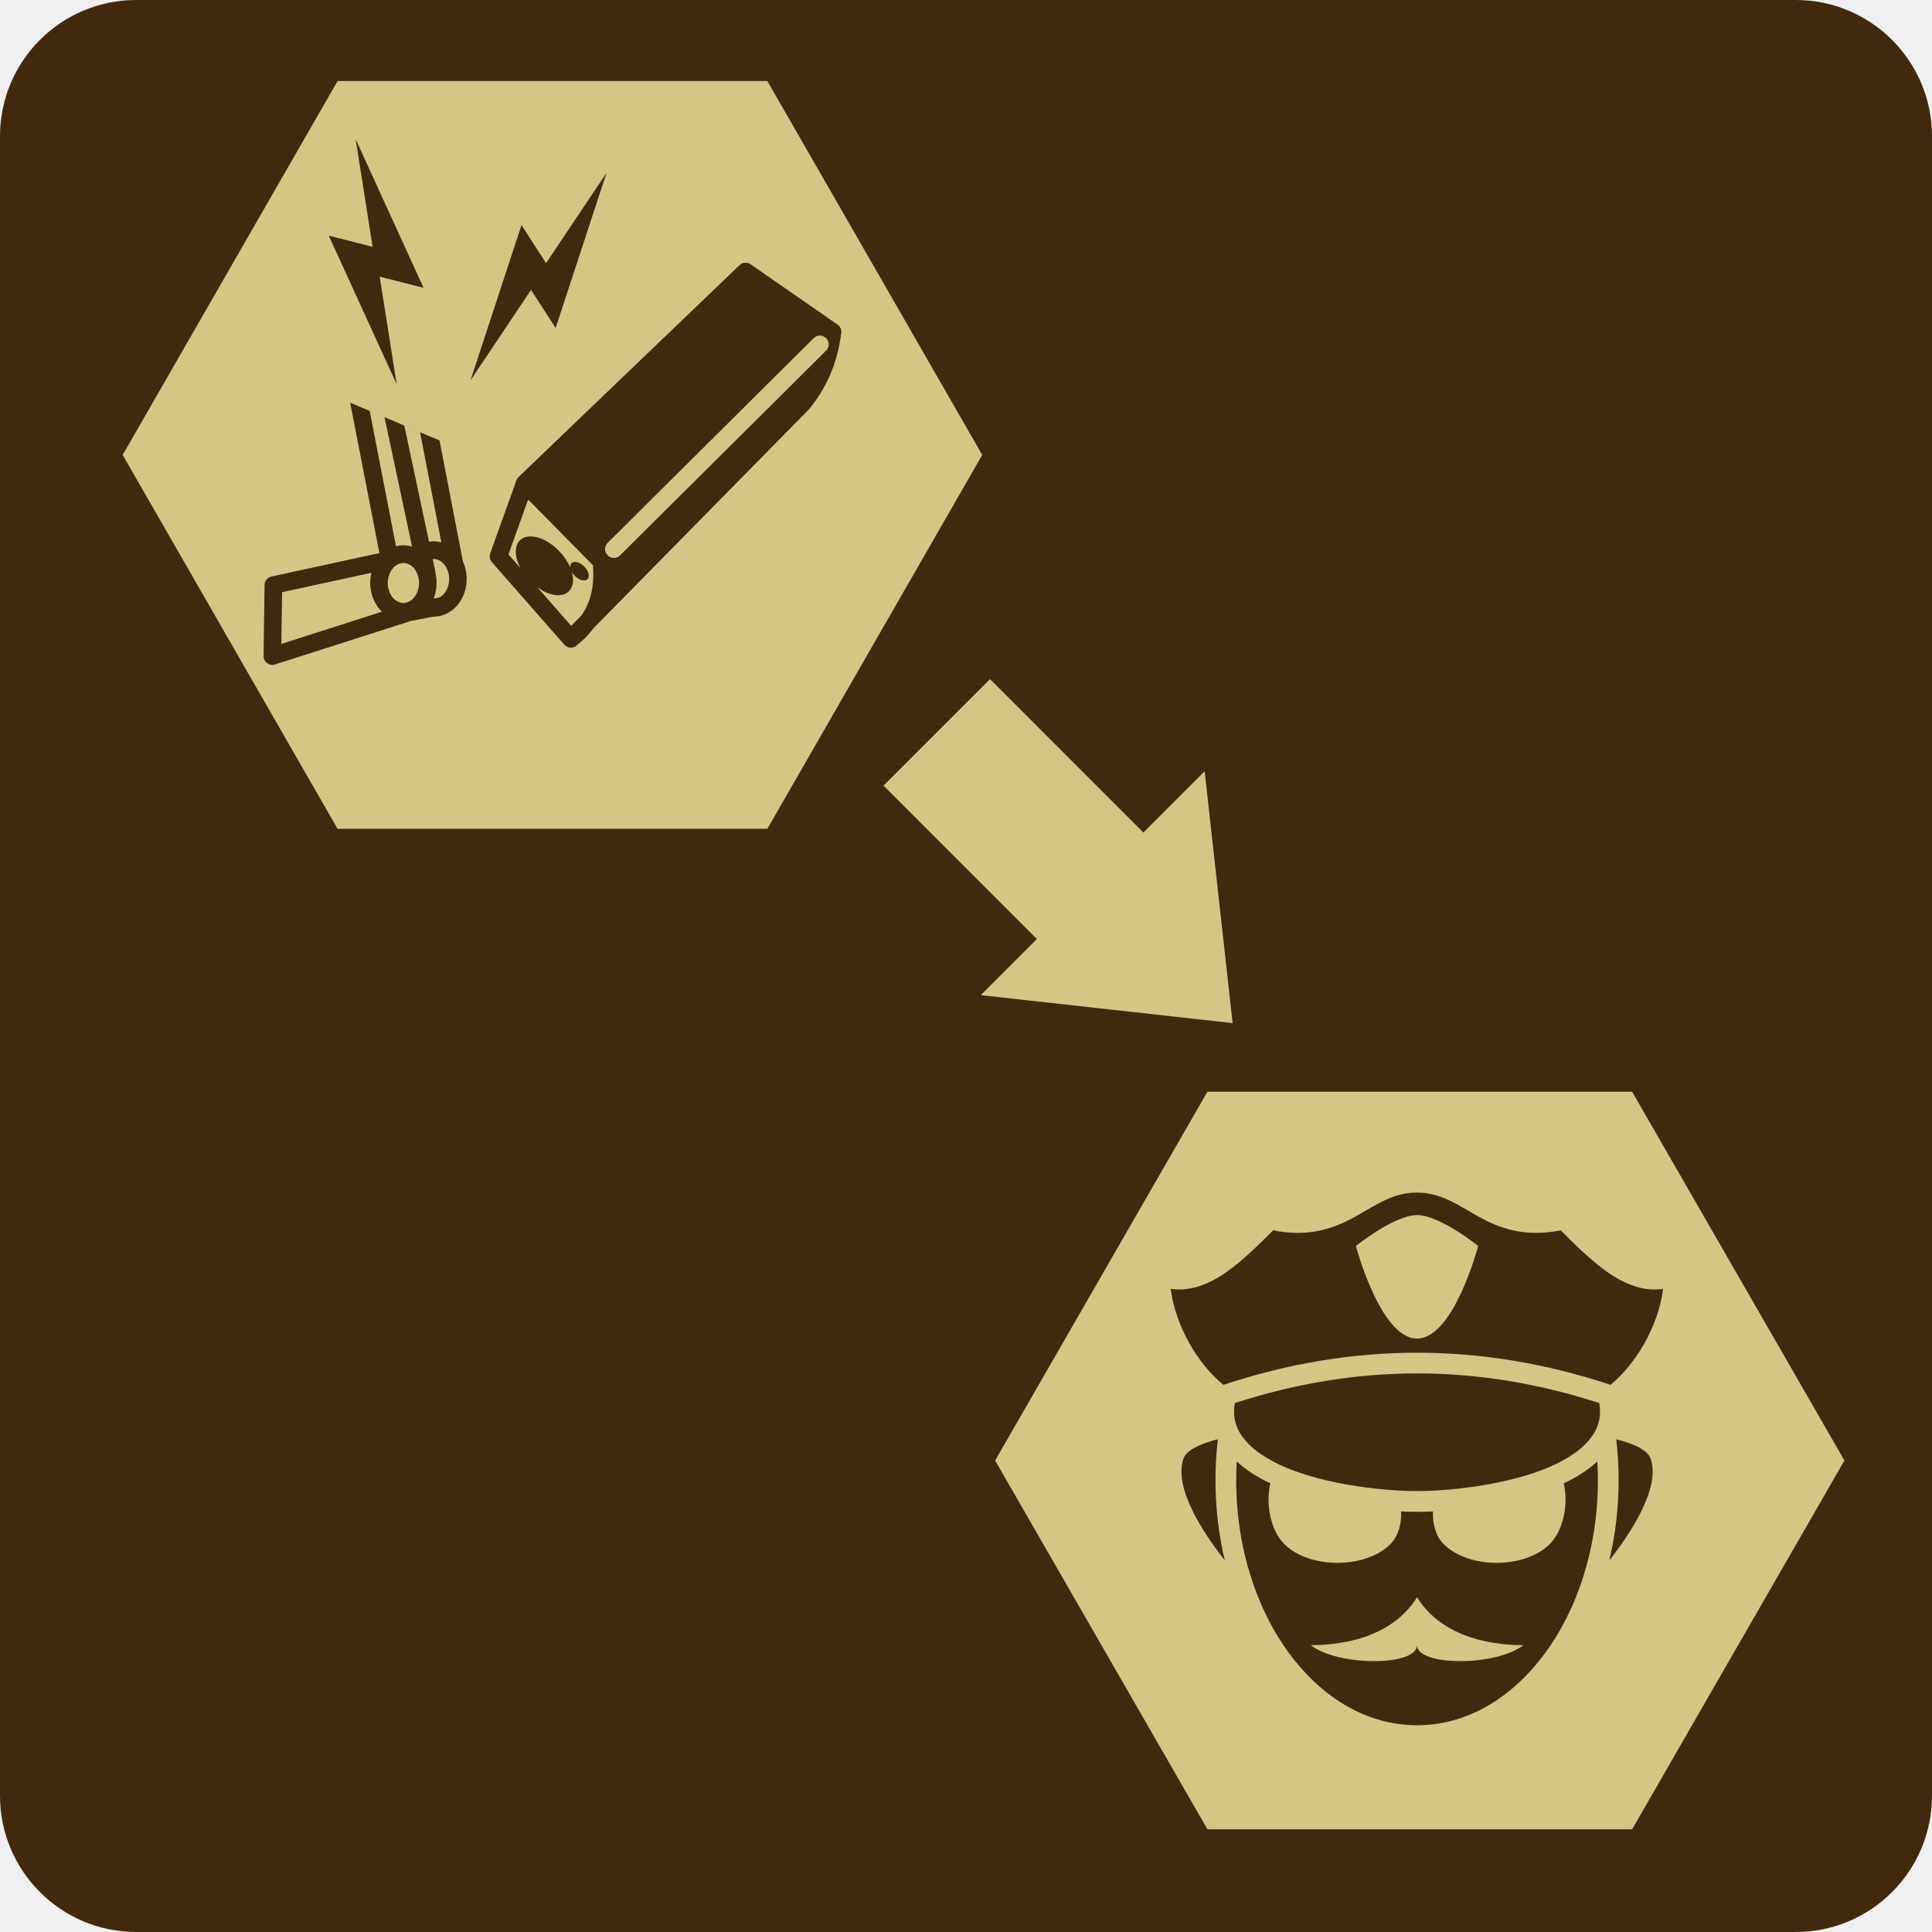
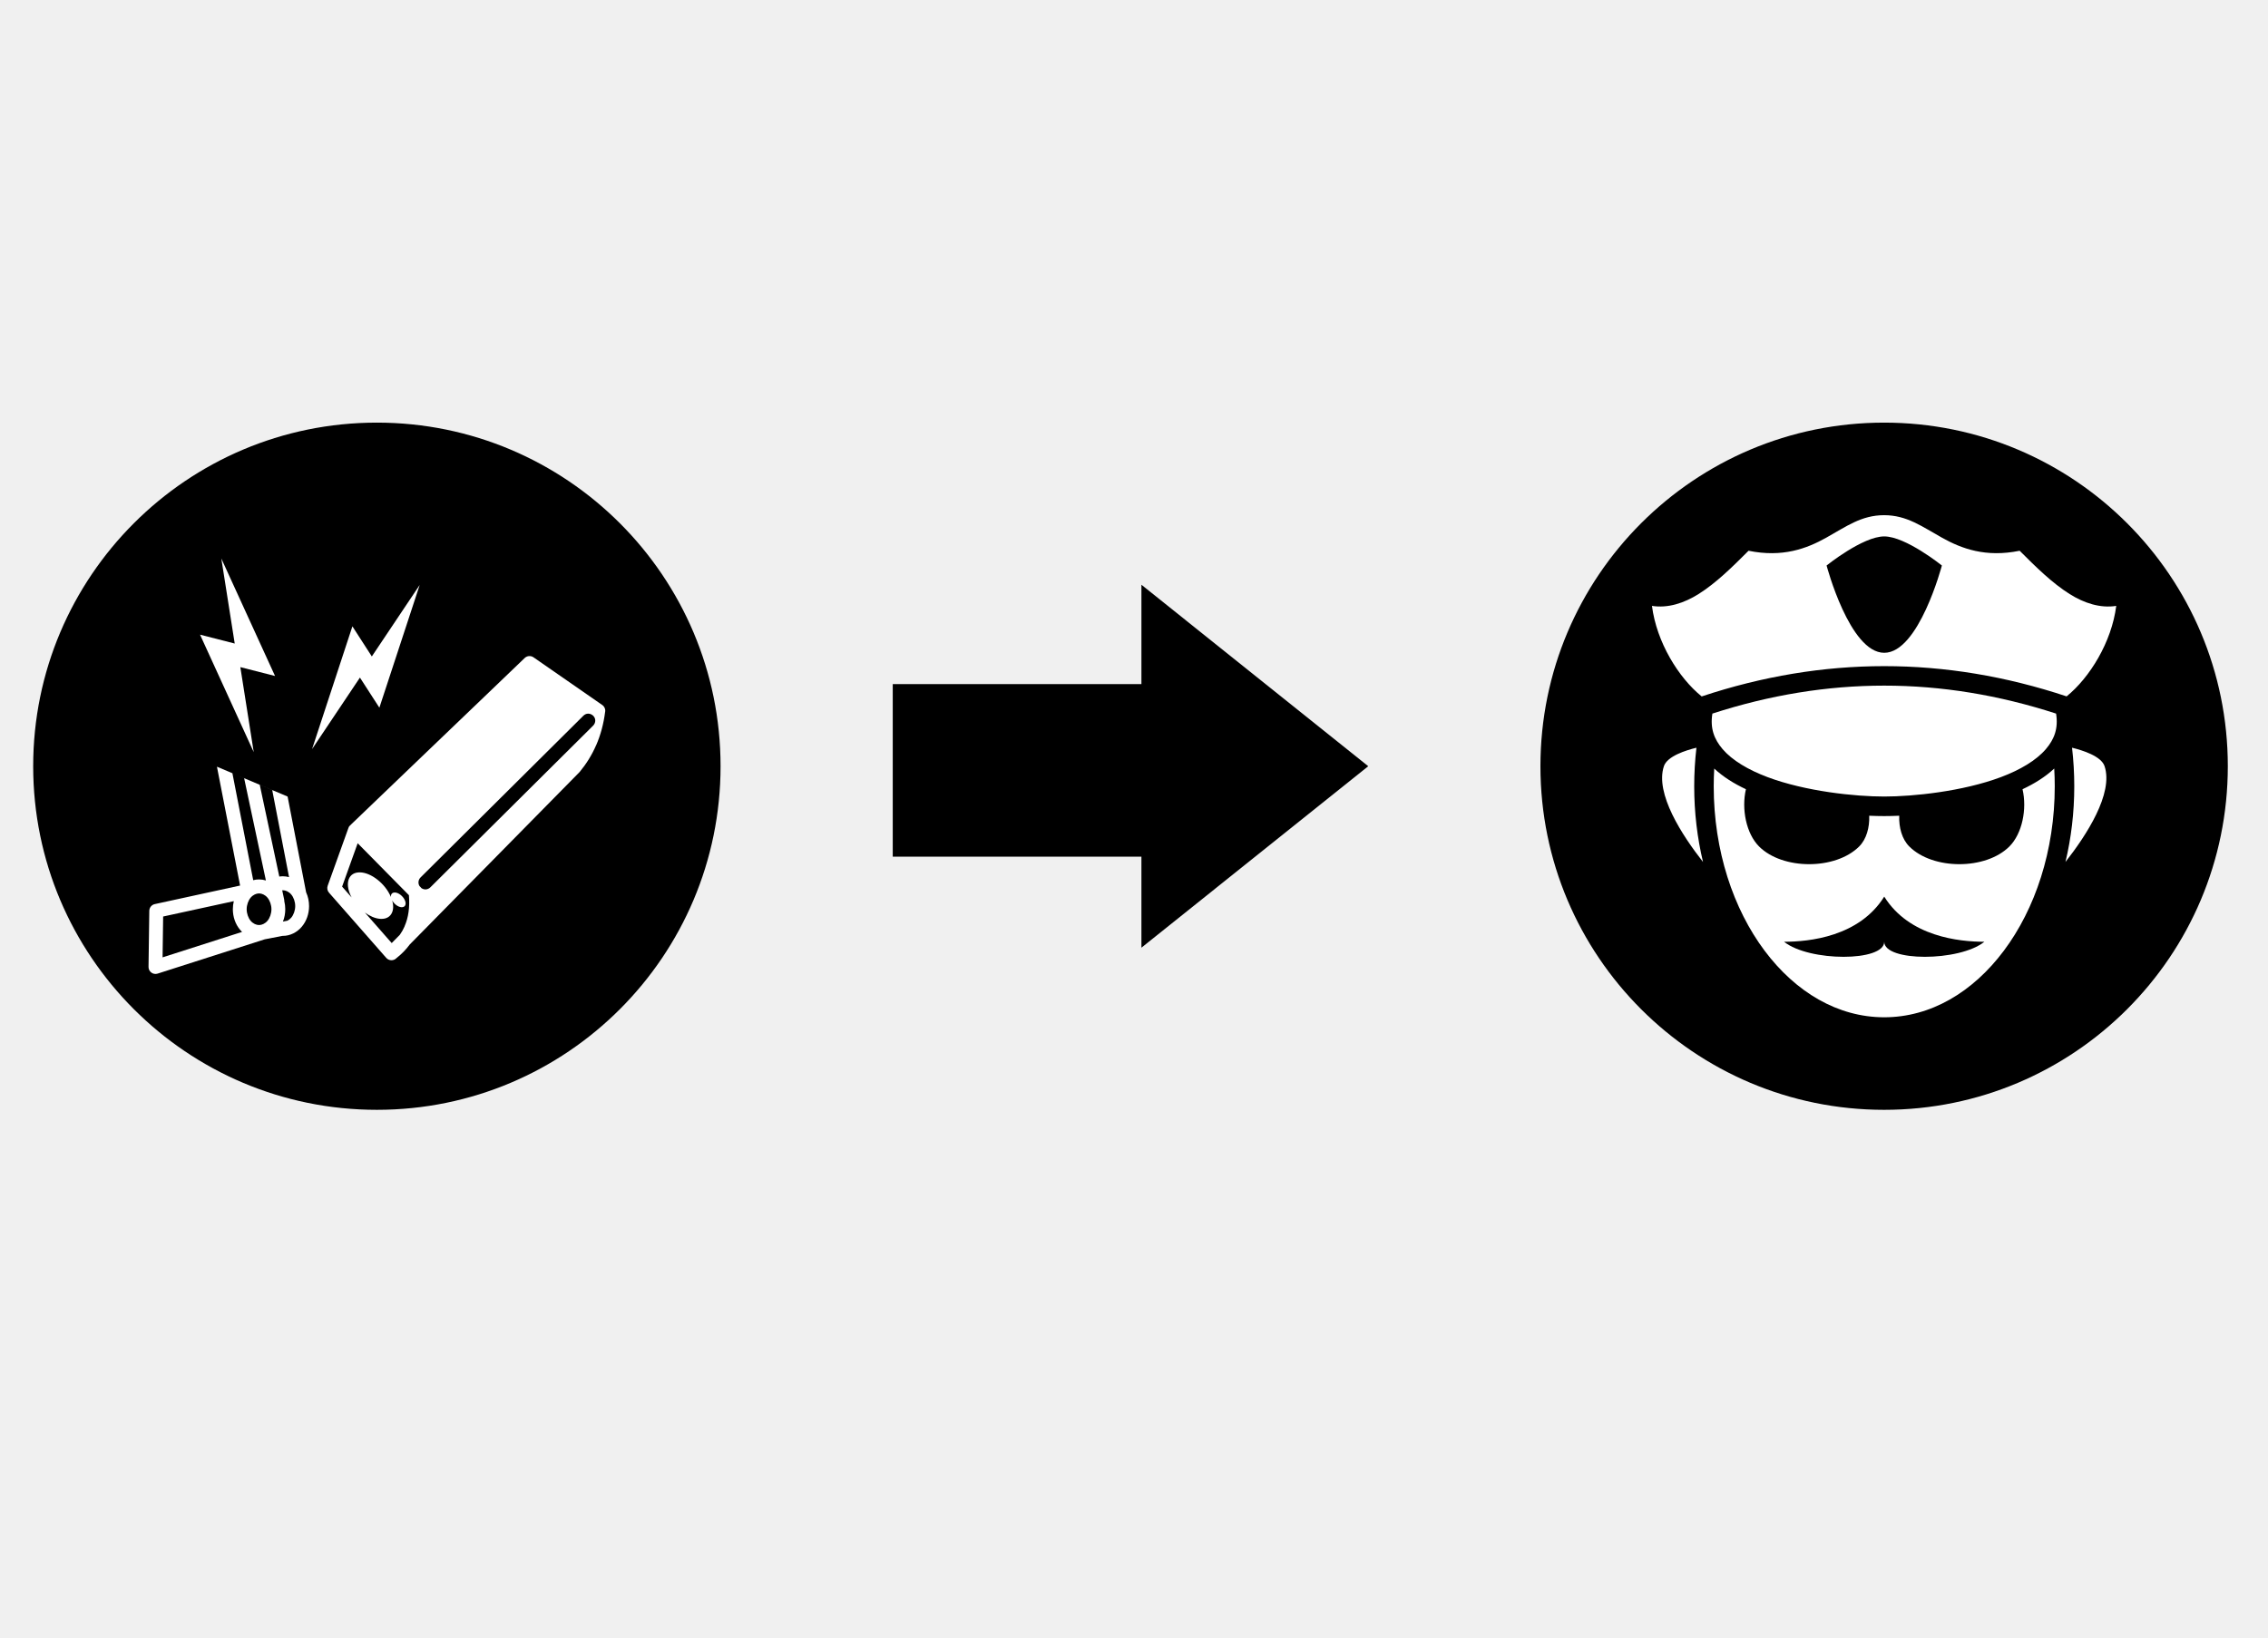
- <svg xmlns="http://www.w3.org/2000/svg" width="75" height="75" viewBox="0 0 75 75" id="svg5199" version="1.1">
+ <svg xmlns="http://www.w3.org/2000/svg" width="450" height="325" viewBox="0 0 450 325" id="svg5199" version="1.1">
  <defs id="defs5201" />
-   <g id="layer1" transform="translate(0,-977.3622)">
-     <rect ry="5.291" y="977.362" x="6.3343717e-009" height="75" width="75" id="rect5149" style="fill:#42290d;fill-opacity:1;stroke:none;stroke-width:1.742;stroke-miterlimit:4;stroke-dasharray:none;stroke-opacity:1" />
-     <g id="g5246" transform="matrix(0.2520538,0,0,0.2520538,141.567,810.2633)" style="fill:#42290d;fill-opacity:1">
-       <path id="path5238" d="m -361.344,894.604 c -1.587,0 -2.729,0.839 -3.389,1.893 -0.59,0.942 -0.835,2.035 -0.883,2.992 -1.8,0.889 -3.793,1.785 -5.398,2.701 -0.842,0.481 -1.576,0.964 -2.129,1.483 -0.553,0.519 -0.96,1.104 -0.96,1.794 0,0.294 0.144,0.533 0.305,0.708 0.162,0.176 0.356,0.312 0.577,0.439 0.442,0.255 0.999,0.467 1.612,0.65 0.91,0.273 1.93,0.476 2.816,0.562 -0.882,1.517 -2.055,2.911 -3.084,4.246 -1.189,1.543 -2.226,3.023 -2.226,4.668 0,0.235 -0.003,0.418 0.018,0.602 0.021,0.184 0.074,0.414 0.259,0.596 0.185,0.182 0.413,0.231 0.598,0.251 0.185,0.021 0.371,0.021 0.61,0.021 l 6.558,0 c 0.476,0 0.825,0.029 1.183,-0.201 0.359,-0.23 0.489,-0.545 0.745,-1.014 l 0.003,0 0.003,-0.021 c 0,0 0.572,-1.161 1.254,-2.313 0.341,-0.576 0.711,-1.149 1.033,-1.556 0.161,-0.203 0.312,-0.364 0.42,-0.455 0.032,-0.029 0.048,-0.032 0.07,-0.046 0.021,0.021 0.036,0.021 0.07,0.046 0.108,0.091 0.259,0.252 0.42,0.455 0.322,0.406 0.692,0.98 1.033,1.556 0.682,1.152 1.254,2.313 1.254,2.313 l 0.003,0.021 0.003,0 c 0.256,0.47 0.385,0.782 0.741,1.013 0.356,0.231 0.704,0.203 1.173,0.203 l 6.587,0 c 0.235,0 0.419,0 0.602,-0.021 0.184,-0.021 0.412,-0.07 0.595,-0.255 0.183,-0.184 0.234,-0.411 0.255,-0.594 0.021,-0.182 0.018,-0.367 0.018,-0.602 0,-1.644 -1.038,-3.124 -2.226,-4.667 -1.029,-1.335 -2.202,-2.729 -3.084,-4.246 0.886,-0.087 1.906,-0.29 2.816,-0.562 0.613,-0.184 1.17,-0.396 1.612,-0.65 0.221,-0.126 0.415,-0.264 0.577,-0.439 0.162,-0.176 0.305,-0.415 0.305,-0.709 0,-0.69 -0.408,-1.275 -0.96,-1.794 -0.553,-0.519 -1.287,-1.003 -2.129,-1.483 -1.605,-0.916 -3.599,-1.812 -5.398,-2.701 -0.048,-0.957 -0.293,-2.05 -0.883,-2.992 -0.659,-1.054 -1.801,-1.893 -3.389,-1.893 z" style="fill:#42290d;fill-opacity:1;stroke:none;stroke-opacity:1" />
-       <path style="fill:#42290d;fill-opacity:1;stroke:none;stroke-opacity:1" d="m -333.116,894.604 c -1.587,0 -2.729,0.839 -3.389,1.893 -0.59,0.942 -0.835,2.035 -0.883,2.992 -1.8,0.889 -3.793,1.785 -5.398,2.701 -0.842,0.481 -1.576,0.964 -2.129,1.483 -0.553,0.519 -0.96,1.104 -0.96,1.794 0,0.294 0.144,0.533 0.305,0.708 0.162,0.176 0.356,0.312 0.577,0.439 0.442,0.255 0.999,0.467 1.612,0.65 0.91,0.273 1.93,0.476 2.816,0.562 -0.882,1.517 -2.055,2.911 -3.084,4.246 -1.189,1.543 -2.226,3.023 -2.226,4.667 0,0.235 -0.003,0.418 0.018,0.603 0.021,0.184 0.074,0.414 0.259,0.596 0.185,0.182 0.413,0.231 0.598,0.251 0.185,0.021 0.371,0.021 0.61,0.021 l 6.558,0 c 0.476,0 0.825,0.029 1.183,-0.201 0.359,-0.23 0.489,-0.545 0.745,-1.014 l 0.003,0 0.003,-0.022 c 0,0 0.572,-1.161 1.254,-2.313 0.341,-0.576 0.711,-1.149 1.033,-1.556 0.161,-0.203 0.312,-0.364 0.42,-0.455 0.032,-0.029 0.048,-0.032 0.07,-0.045 0.021,0.021 0.037,0.021 0.07,0.045 0.108,0.091 0.259,0.252 0.42,0.455 0.322,0.406 0.692,0.98 1.033,1.556 0.682,1.152 1.254,2.313 1.254,2.313 l 0.003,0.022 0.003,0 c 0.256,0.47 0.385,0.782 0.741,1.013 0.356,0.231 0.704,0.203 1.173,0.203 l 6.587,0 c 0.235,0 0.419,0 0.602,-0.021 0.184,-0.021 0.411,-0.07 0.595,-0.255 0.183,-0.184 0.234,-0.411 0.255,-0.594 0.021,-0.182 0.018,-0.367 0.018,-0.602 0,-1.644 -1.038,-3.124 -2.226,-4.667 -1.029,-1.335 -2.202,-2.729 -3.084,-4.246 0.886,-0.087 1.906,-0.29 2.816,-0.562 0.613,-0.184 1.17,-0.396 1.612,-0.65 0.221,-0.126 0.415,-0.264 0.577,-0.439 0.162,-0.176 0.305,-0.415 0.305,-0.709 0,-0.69 -0.408,-1.275 -0.96,-1.794 -0.553,-0.519 -1.287,-1.003 -2.129,-1.483 -1.605,-0.916 -3.599,-1.812 -5.398,-2.701 -0.048,-0.957 -0.293,-2.05 -0.883,-2.992 -0.659,-1.054 -1.801,-1.893 -3.389,-1.893 z" id="path5240" />
-       <text transform="scale(1.000066,0.9999345)" id="text5242" y="915.446" x="-319.878" style="font-style:normal;font-weight:normal;font-size:31.579px;line-height:125%;font-family:sans-serif;letter-spacing:0px;word-spacing:0px;fill:#42290d;fill-opacity:1;stroke:none;stroke-width:1px;stroke-linecap:butt;stroke-linejoin:miter;stroke-opacity:1" xml:space="preserve">
-         <tspan style="font-style:normal;font-variant:normal;font-weight:normal;font-stretch:normal;font-family:'Archivo Black';-inkscape-font-specification:'Archivo Black, ';fill:#42290d;fill-opacity:1" y="915.446" x="-319.878" id="tspan5244">+</tspan>
-       </text>
-     </g>
-     <path style="fill:#d8c586;fill-opacity:1;stroke:none;stroke-width:1.101;stroke-linecap:round;stroke-linejoin:round;stroke-miterlimit:4;stroke-dasharray:none;stroke-dashoffset:0;stroke-opacity:1" d="m 47.85,1017.079 -1.085,-9.777 -2.379,2.379 -5.954,-5.955 -4.134,4.134 5.954,5.955 -2.179,2.179 z" id="path5066" />
-     <g id="g15585" transform="matrix(0.3321254,0,0,0.3321254,-647.6337,660.7438)">
-       <path transform="matrix(4.446519,0,0,4.459028,382.2157,-3793.357)" d="m 395.482,1093.124 5.581,9.667 -5.581,9.667 -11.163,0 -5.581,-9.667 5.581,-9.667 z" id="path5070" style="font-style:normal;font-weight:normal;font-size:medium;line-height:125%;font-family:sans-serif;letter-spacing:0px;word-spacing:0px;fill:#d8c586;fill-opacity:1;stroke:none;stroke-width:0.117;stroke-linecap:butt;stroke-linejoin:round;stroke-miterlimit:4;stroke-dasharray:none;stroke-dashoffset:0;stroke-opacity:1" />
-       <g id="g5072" transform="matrix(1.32835,0,0,1.331644,2072.304,-232.4621)" style="fill:#42290d;fill-opacity:1">
-         <path style="fill:#42290d;fill-opacity:1" d="m 32.58,995.134 c 2.125,0 3.535,1.061 5.426,2.111 1.793,0.996 4.046,1.85 7.224,1.201 1.508,1.508 3.041,3.016 4.675,4.037 1.337,0.836 2.84,1.334 4.339,1.098 -0.43,3.384 -2.485,6.693 -4.633,8.426 -5.664,-1.877 -11.343,-2.816 -17.021,-2.816 -5.684,0 -11.367,0.941 -17.037,2.821 -2.15,-1.731 -4.208,-5.044 -4.639,-8.431 1.499,0.235 3.001,-0.263 4.339,-1.098 1.634,-1.021 3.166,-2.529 4.675,-4.037 3.178,0.649 5.432,-0.205 7.224,-1.201 1.892,-1.051 3.302,-2.111 5.427,-2.111 z m 0.011,1.977 c -2.005,0 -5.38,2.709 -5.38,2.709 0,0 2.147,8.129 5.38,8.129 3.233,0 5.38,-8.129 5.38,-8.129 0,0 -3.375,-2.709 -5.38,-2.709 z m 0,13.895 c 5.341,0 10.683,0.873 16.038,2.604 0.221,1.363 -0.153,2.376 -0.956,3.312 -0.896,1.045 -2.401,1.933 -4.185,2.601 -3.568,1.337 -8.194,1.811 -10.897,1.811 -2.703,0 -7.329,-0.473 -10.897,-1.811 -1.784,-0.668 -3.288,-1.556 -4.185,-2.601 -0.803,-0.937 -1.177,-1.949 -0.956,-3.312 5.355,-1.731 10.696,-2.604 16.038,-2.604 z m 17.528,5.782 c 0.994,0.241 2.725,0.787 3.036,1.72 0.85,2.55 -1.712,6.455 -3.65,8.919 0.534,-2.227 0.822,-4.595 0.822,-7.051 0,-1.22 -0.071,-2.418 -0.208,-3.588 z m -35.055,0 a 30.95,30.95 0 0 0 -0.208,3.588 c 0,2.456 0.288,4.824 0.822,7.051 -1.938,-2.464 -4.5,-6.37 -3.65,-8.919 0.311,-0.933 2.042,-1.478 3.036,-1.72 z m 33.393,1.94 c 0.031,0.544 0.048,1.093 0.048,1.648 0,6.008 -1.834,11.429 -4.746,15.31 -2.911,3.88 -6.85,6.204 -11.169,6.204 -4.318,0 -8.257,-2.324 -11.168,-6.204 -2.911,-3.88 -4.745,-9.302 -4.745,-15.309 0,-0.555 0.017,-1.104 0.048,-1.649 0.83,0.775 1.843,1.403 2.958,1.925 -0.432,1.842 0.027,4.132 1.224,5.329 2.203,2.202 7.144,2.202 9.347,0 0.682,-0.682 0.975,-1.769 0.936,-2.86 0.499,0.022 0.971,0.033 1.4,0.033 0.429,0 0.901,-0.012 1.4,-0.033 -0.039,1.091 0.254,2.178 0.937,2.86 2.203,2.202 7.144,2.202 9.347,0 1.197,-1.197 1.656,-3.487 1.224,-5.329 1.115,-0.522 2.129,-1.151 2.958,-1.926 z m -15.866,11.926 c -2.337,3.737 -7.01,4.204 -9.347,4.204 2.337,1.869 9.347,1.869 9.347,0 0,1.869 7.01,1.869 9.347,0 -2.337,0 -7.01,-0.467 -9.347,-4.204 z" id="path5074" />
+   <g id="layer1" transform="translate(0,-727.3622)">
+     <path style="fill:#000000;fill-opacity:1;stroke:none;stroke-width:1.101;stroke-linecap:round;stroke-linejoin:round;stroke-miterlimit:4;stroke-dasharray:none;stroke-dashoffset:0;stroke-opacity:1" d="m 271.477,879.428 -45.004,-36.013 1.1e-4,19.714 -49.34,-3.5e-4 -2.5e-4,34.253 49.34,1.7e-4 -1.7e-4,18.057 z" id="path5066" />
+     <g id="g3373" transform="matrix(2.872574,0,0,2.872574,-150.8328,-1735.867)">
+       <circle r="23.739" cy="910.436" cx="78.539" id="path3364" style="fill:#000000" />
+       <g style="fill:#ffffff" transform="matrix(1.406487,0,0,1.406487,3.621163,-405.1797)" id="g3358">
+         <path style="fill:#ffffff;fill-opacity:1;stroke-linecap:round;stroke-linejoin:round" id="path5114" d="m 45.412,935.415 1.137,5.838 -4.189,0.911 c -0.156,0.034 -0.267,0.17 -0.27,0.33 l -0.038,2.754 c -0.004,0.233 0.223,0.401 0.445,0.331 l 5.265,-1.686 0.867,-0.168 c 0.006,1.3e-4 0.013,0 0.019,0 0.358,0 0.695,-0.171 0.93,-0.449 0.235,-0.278 0.358,-0.641 0.358,-1.014 l 0,0 c 1.99e-4,-0.237 -0.049,-0.469 -0.145,-0.679 l -0.909,-4.702 z m 0.759,0.32 0.576,0.243 1.069,5.025 c -0.108,-0.033 -0.221,-0.051 -0.336,-0.051 -0.098,0 -0.194,0.013 -0.287,0.037 l -1.022,-5.255 z m 1.343,0.567 0.612,0.258 0.827,4.279 c -0.098,-0.027 -0.2,-0.042 -0.304,-0.042 -0.059,0 -0.117,0.006 -0.175,0.014 l -0.96,-4.51 z m 1.135,5.182 c 0.139,0 0.297,0.071 0.412,0.208 0.116,0.137 0.195,0.356 0.195,0.569 0,0.213 -0.079,0.432 -0.195,0.569 -0.055,0.065 -0.119,0.114 -0.187,0.149 l -0.221,0.043 c 0.076,-0.19 0.114,-0.396 0.114,-0.606 l 0,0 c 1.33e-4,-0.136 -0.016,-0.27 -0.048,-0.4 0,-0.027 0,-0.054 -0.007,-0.081 l -0.095,-0.449 0.031,0 z m -1.169,0.155 c 0.139,0 0.297,0.071 0.413,0.208 0.116,0.137 0.195,0.356 0.195,0.569 0,0.213 -0.079,0.432 -0.195,0.569 -0.116,0.137 -0.274,0.208 -0.413,0.208 -0.139,0 -0.296,-0.071 -0.412,-0.208 -0.116,-0.137 -0.196,-0.356 -0.196,-0.569 0,-0.213 0.08,-0.432 0.196,-0.569 0.116,-0.137 0.273,-0.208 0.412,-0.208 z m -1.24,0.381 c -0.031,0.128 -0.047,0.261 -0.047,0.395 l 0,0 c 0,0.373 0.123,0.736 0.358,1.014 0.03,0.036 0.062,0.07 0.095,0.101 l -3.904,1.25 0.028,-2.006 3.47,-0.755 z" />
+         <path d="m 64.038,934.354 c 0.212,-0.49 0.363,-1.036 0.439,-1.647 l 0.003,-0.005 c 0,-0.006 0,-0.013 0,-0.019 2.33e-4,-0.005 0,-0.01 1.99e-4,-0.015 1.66e-4,-0.006 -2.99e-4,-0.013 0,-0.019 -2.99e-4,-0.005 0,-0.01 0,-0.016 0,-0.007 -0.003,-0.013 -0.003,-0.019 0,-0.005 -0.003,-0.01 -0.003,-0.015 0,-0.006 -0.003,-0.013 -0.005,-0.019 0,-0.005 -0.003,-0.01 -0.004,-0.014 -0.003,-0.006 -0.004,-0.012 -0.006,-0.018 -0.003,-0.005 -0.004,-0.009 -0.005,-0.014 -0.003,-0.006 -0.005,-0.012 -0.008,-0.018 -0.003,-0.004 -0.004,-0.008 -0.006,-0.012 -0.003,-0.006 -0.007,-0.012 -0.011,-0.018 -0.003,-0.004 -0.005,-0.008 -0.007,-0.012 -0.004,-0.005 -0.008,-0.011 -0.012,-0.016 -0.003,-0.003 -0.006,-0.008 -0.009,-0.012 -0.004,-0.005 -0.009,-0.01 -0.013,-0.015 -0.004,-0.004 -0.007,-0.007 -0.01,-0.011 -0.005,-0.005 -0.01,-0.009 -0.015,-0.013 -0.003,-0.003 -0.007,-0.007 -0.011,-0.01 -0.007,-0.005 -0.013,-0.011 -0.02,-0.015 l -3.375,-2.341 c -0.133,-0.092 -0.313,-0.078 -0.431,0.034 l -2.311,2.217 -2.721,2.608 -3.544,3.399 -0.003,0.005 c -0.005,0.005 -0.009,0.01 -0.014,0.015 -0.004,0.003 -0.007,0.006 -0.01,0.009 -0.005,0.005 -0.009,0.01 -0.013,0.016 -0.004,0.004 -0.008,0.008 -0.011,0.011 -0.003,0.005 -0.005,0.011 -0.007,0.016 -0.003,0.005 -0.005,0.011 -0.007,0.016 -0.003,0.005 -0.004,0.009 -0.006,0.014 -0.003,0.006 -0.005,0.012 -0.008,0.018 -0.003,0.004 -0.004,0.008 -0.005,0.012 l -1.016,2.832 c -0.042,0.117 -0.017,0.248 0.066,0.341 l 2.808,3.199 2.66e-4,0 6.6e-5,4e-5 0,0 c 0.134,0.156 0.374,0.158 0.512,0.006 0.252,-0.196 0.465,-0.418 0.644,-0.661 l 8.336,-8.467 c 0.007,-0.007 0.014,-0.015 0.02,-0.023 0.317,-0.385 0.589,-0.818 0.801,-1.308 z m -0.077,-1.067 c -0.018,0.042 -0.044,0.08 -0.076,0.112 l -7.994,7.943 c -0.118,0.117 -0.303,0.133 -0.438,0.036 -0.011,-0.016 -0.024,-0.03 -0.038,-0.044 l -0.056,-0.057 c -0.082,-0.135 -0.061,-0.309 0.051,-0.421 l 7.995,-7.943 c 0.265,-0.267 0.703,0.027 0.557,0.374 z m -9.335,9.974 c -0.063,0.145 -0.141,0.282 -0.233,0.412 l -0.399,0.405 -1.316,-1.499 c 0.121,0.088 0.247,0.161 0.372,0.214 0.289,0.122 0.568,0.131 0.757,0.02 0.189,-0.11 0.282,-0.337 0.254,-0.611 -0.007,-0.068 -0.021,-0.139 -0.041,-0.21 0.019,0.032 0.04,0.064 0.065,0.094 0.071,0.086 0.164,0.159 0.258,0.199 0.094,0.039 0.186,0.044 0.25,0.008 0.032,-0.018 0.055,-0.044 0.069,-0.078 0.014,-0.034 0.019,-0.074 0.014,-0.118 -0.01,-0.087 -0.058,-0.185 -0.129,-0.272 -0.071,-0.086 -0.164,-0.159 -0.258,-0.199 -0.094,-0.039 -0.186,-0.044 -0.25,-0.008 -0.063,0.036 -0.092,0.109 -0.084,0.195 -0.069,-0.164 -0.167,-0.329 -0.29,-0.482 -0.222,-0.277 -0.517,-0.508 -0.807,-0.629 -0.289,-0.122 -0.57,-0.129 -0.759,-0.019 -0.189,0.11 -0.28,0.335 -0.252,0.609 0.017,0.171 0.08,0.36 0.179,0.545 l -0.467,-0.532 0.764,-2.131 2.517,2.552 c 0.047,0.594 -0.024,1.099 -0.216,1.533 z" id="path5116" style="fill:#ffffff;fill-opacity:1;stroke-linecap:round;stroke-linejoin:round" />
+         <path style="fill:#ffffff;fill-opacity:1" d="m 45.627,925.188 0.658,4.177 -1.703,-0.436 2.637,5.771 -0.658,-4.176 1.704,0.435 -2.638,-5.771 z" id="path5118" />
+         <path id="path5120" d="m 55.369,926.487 -2.351,3.512 -0.954,-1.479 -1.98,6.029 2.35,-3.512 0.955,1.479 1.98,-6.029 z" style="fill:#ffffff;fill-opacity:1" />
      </g>
    </g>
-     <g id="g15578" transform="matrix(0.3321254,0,0,0.3321254,-628.1903,653.3096)">
-       <path style="font-style:normal;font-weight:normal;font-size:medium;line-height:125%;font-family:sans-serif;letter-spacing:0px;word-spacing:0px;fill:#d8c586;fill-opacity:1;stroke:none;stroke-width:0.116;stroke-linecap:butt;stroke-linejoin:round;stroke-miterlimit:4;stroke-dasharray:none;stroke-dashoffset:0;stroke-opacity:1" id="path5078" d="m 924.934,833.432 5.581,9.667 -5.581,9.667 -11.163,0 -5.581,-9.667 5.581,-9.667 z" transform="matrix(4.500184,0,0,4.520507,-2181.257,-2782.367)" />
-       <path d="m 1932.351,1022.757 3.422,17.578 -12.614,2.744 c -0.468,0.101 -0.805,0.513 -0.812,0.993 l -0.115,8.291 c -0.011,0.703 0.671,1.209 1.339,0.996 l 15.854,-5.075 2.611,-0.507 c 0.019,4e-4 0.038,0 0.057,0 1.078,0 2.092,-0.514 2.801,-1.352 0.708,-0.838 1.079,-1.929 1.078,-3.053 l 0,0 c 6e-4,-0.713 -0.148,-1.413 -0.438,-2.044 l -2.736,-14.156 z m 2.285,0.963 1.733,0.732 3.218,15.13 c -0.325,-0.1 -0.665,-0.153 -1.011,-0.153 -0.295,0 -0.585,0.04 -0.865,0.113 l -3.076,-15.822 z m 4.043,1.707 1.842,0.778 2.49,12.883 c -0.296,-0.081 -0.602,-0.125 -0.914,-0.125 -0.178,0 -0.353,0.018 -0.527,0.042 l -2.89,-13.578 z m 3.417,15.603 c 0.418,0 0.894,0.214 1.242,0.626 0.348,0.411 0.588,1.072 0.587,1.712 0,0.64 -0.239,1.301 -0.587,1.712 -0.165,0.195 -0.359,0.344 -0.562,0.449 l -0.665,0.129 c 0.228,-0.572 0.345,-1.193 0.344,-1.824 l 0,0 c 4e-4,-0.409 -0.049,-0.814 -0.145,-1.204 0,-0.082 0,-0.164 -0.021,-0.244 l -0.287,-1.351 0.094,0 z m -3.52,0.466 c 0.418,0 0.894,0.214 1.242,0.626 0.348,0.411 0.588,1.072 0.587,1.713 0,0.64 -0.239,1.301 -0.587,1.712 -0.348,0.411 -0.824,0.626 -1.242,0.626 -0.418,0 -0.891,-0.215 -1.239,-0.626 -0.348,-0.411 -0.591,-1.072 -0.59,-1.712 0,-0.64 0.242,-1.301 0.59,-1.713 0.348,-0.411 0.821,-0.626 1.239,-0.626 z m -3.734,1.148 c -0.094,0.386 -0.142,0.786 -0.142,1.19 l 0,0 c 0,1.124 0.369,2.216 1.077,3.053 0.091,0.107 0.186,0.209 0.287,0.305 l -11.753,3.763 0.085,-6.041 10.447,-2.273 z" id="path5114" style="fill:#42290d;fill-opacity:1;stroke-linecap:round;stroke-linejoin:round" />
-       <path style="fill:#42290d;fill-opacity:1;stroke-linecap:round;stroke-linejoin:round" id="path5116" d="m 1988.43,1019.564 c 0.637,-1.474 1.094,-3.119 1.323,-4.958 l 0.01,-0.014 c 0,-0.019 0,-0.038 0,-0.057 7e-4,-0.016 0,-0.03 6e-4,-0.046 5e-4,-0.019 -9e-4,-0.038 0,-0.057 -9e-4,-0.016 0,-0.031 0,-0.047 0,-0.02 -0.01,-0.039 -0.01,-0.058 0,-0.014 -0.01,-0.029 -0.01,-0.044 0,-0.019 -0.01,-0.038 -0.014,-0.057 0,-0.014 -0.01,-0.029 -0.012,-0.043 -0.01,-0.018 -0.012,-0.037 -0.018,-0.055 -0.01,-0.014 -0.011,-0.028 -0.016,-0.042 -0.01,-0.019 -0.016,-0.036 -0.024,-0.054 -0.01,-0.012 -0.012,-0.025 -0.018,-0.037 -0.01,-0.018 -0.021,-0.037 -0.032,-0.054 -0.01,-0.012 -0.014,-0.023 -0.021,-0.035 -0.012,-0.016 -0.023,-0.033 -0.035,-0.048 -0.01,-0.01 -0.018,-0.023 -0.027,-0.035 -0.012,-0.016 -0.026,-0.03 -0.04,-0.045 -0.011,-0.011 -0.02,-0.022 -0.03,-0.032 -0.014,-0.014 -0.029,-0.028 -0.044,-0.04 -0.01,-0.01 -0.021,-0.021 -0.033,-0.03 -0.02,-0.016 -0.039,-0.032 -0.061,-0.046 l -10.161,-7.047 c -0.402,-0.279 -0.943,-0.235 -1.296,0.103 l -6.96,6.674 -8.194,7.854 -10.672,10.234 -0.01,0.016 c -0.014,0.016 -0.028,0.03 -0.043,0.046 -0.011,0.01 -0.021,0.018 -0.031,0.028 -0.014,0.016 -0.027,0.031 -0.04,0.047 -0.012,0.011 -0.023,0.023 -0.034,0.034 -0.01,0.016 -0.014,0.032 -0.021,0.048 -0.01,0.016 -0.014,0.032 -0.021,0.048 -0.01,0.014 -0.012,0.028 -0.018,0.043 -0.01,0.018 -0.016,0.035 -0.024,0.053 -0.01,0.011 -0.011,0.024 -0.014,0.037 l -3.059,8.527 c -0.125,0.353 -0.05,0.746 0.198,1.027 l 8.454,9.631 8e-4,0 2e-4,10e-5 0,0 c 0.404,0.469 1.127,0.477 1.542,0.018 0.759,-0.591 1.4,-1.26 1.938,-1.99 l 25.099,-25.494 c 0.021,-0.022 0.041,-0.045 0.06,-0.069 0.954,-1.16 1.773,-2.464 2.411,-3.939 z m -0.231,-3.212 c -0.053,0.126 -0.131,0.24 -0.229,0.336 l -24.07,23.917 c -0.355,0.353 -0.912,0.399 -1.32,0.11 -0.034,-0.048 -0.073,-0.092 -0.115,-0.133 l -0.17,-0.172 c -0.247,-0.407 -0.184,-0.931 0.154,-1.267 l 24.073,-23.915 c 0.797,-0.804 2.116,0.082 1.677,1.126 z m -28.106,30.03 c -0.189,0.438 -0.426,0.849 -0.702,1.24 l -1.202,1.221 -3.962,-4.512 c 0.364,0.265 0.744,0.485 1.12,0.643 0.872,0.366 1.711,0.394 2.28,0.061 0.57,-0.333 0.848,-1.013 0.765,-1.839 -0.021,-0.204 -0.063,-0.418 -0.124,-0.633 0.056,0.097 0.12,0.193 0.195,0.284 0.213,0.26 0.495,0.48 0.777,0.599 0.283,0.119 0.561,0.132 0.753,0.023 0.096,-0.054 0.167,-0.133 0.208,-0.235 0.042,-0.101 0.056,-0.224 0.042,-0.354 -0.03,-0.262 -0.174,-0.558 -0.388,-0.818 -0.214,-0.26 -0.494,-0.48 -0.777,-0.599 -0.283,-0.119 -0.561,-0.132 -0.753,-0.024 -0.19,0.108 -0.278,0.328 -0.254,0.588 -0.207,-0.493 -0.504,-0.991 -0.873,-1.452 -0.668,-0.834 -1.557,-1.528 -2.429,-1.894 -0.872,-0.366 -1.716,-0.389 -2.286,-0.057 -0.57,0.332 -0.842,1.008 -0.759,1.834 0.052,0.516 0.241,1.084 0.539,1.641 l -1.407,-1.603 2.299,-6.416 7.578,7.684 c 0.141,1.79 -0.071,3.309 -0.649,4.617 z" />
-       <path id="path5118" d="m 1932.997,991.967 1.98,12.576 -5.128,-1.312 7.941,17.375 -1.982,-12.574 5.13,1.31 -7.941,-17.375 z" style="fill:#42290d;fill-opacity:1" />
-       <path style="fill:#42290d;fill-opacity:1" d="m 1962.329,995.877 -7.079,10.575 -2.872,-4.452 -5.96,18.152 7.076,-10.574 2.875,4.452 5.96,-18.153 z" id="path5120" />
+     <g id="g3368" transform="matrix(2.872574,0,0,2.872574,-298.0522,-1728.685)">
+       <circle style="fill:#000000" id="circle3366" cx="233.897" cy="907.936" r="23.739" />
+       <g id="g5072" transform="matrix(0.7400861,0,0,0.7419213,2.202151,337.8336)" style="fill:#ffffff;fill-opacity:1">
+         <path style="fill:#ffffff;fill-opacity:1" d="m 313.064,745.036 c 2.125,0 3.535,1.061 5.426,2.111 1.793,0.996 4.046,1.85 7.224,1.201 1.508,1.508 3.041,3.016 4.675,4.037 1.337,0.836 2.84,1.334 4.339,1.098 -0.43,3.384 -2.485,6.693 -4.633,8.426 -5.664,-1.877 -11.343,-2.816 -17.021,-2.816 -5.684,0 -11.367,0.941 -17.037,2.821 -2.15,-1.731 -4.208,-5.044 -4.639,-8.431 1.499,0.235 3.001,-0.263 4.339,-1.098 1.634,-1.021 3.166,-2.529 4.675,-4.037 3.178,0.649 5.432,-0.205 7.224,-1.201 1.892,-1.051 3.302,-2.111 5.427,-2.111 z m 0.011,1.977 c -2.005,0 -5.38,2.709 -5.38,2.709 0,0 2.147,8.129 5.38,8.129 3.233,0 5.38,-8.129 5.38,-8.129 0,0 -3.375,-2.709 -5.38,-2.709 z m 0,13.895 c 5.341,0 10.683,0.873 16.038,2.604 0.221,1.363 -0.153,2.376 -0.956,3.312 -0.896,1.045 -2.401,1.933 -4.185,2.601 -3.568,1.337 -8.194,1.811 -10.897,1.811 -2.703,0 -7.329,-0.473 -10.897,-1.811 -1.784,-0.668 -3.288,-1.556 -4.185,-2.601 -0.803,-0.937 -1.177,-1.949 -0.956,-3.312 5.355,-1.731 10.696,-2.604 16.038,-2.604 z m 17.528,5.782 c 0.994,0.241 2.725,0.787 3.036,1.72 0.85,2.55 -1.712,6.455 -3.65,8.919 0.534,-2.227 0.822,-4.595 0.822,-7.051 0,-1.22 -0.071,-2.418 -0.208,-3.588 z m -35.055,0 a 30.95,30.95 0 0 0 -0.208,3.588 c 0,2.456 0.288,4.824 0.822,7.051 -1.938,-2.464 -4.5,-6.37 -3.65,-8.919 0.311,-0.933 2.042,-1.478 3.036,-1.72 z m 33.393,1.94 c 0.031,0.544 0.048,1.093 0.048,1.648 0,6.008 -1.834,11.429 -4.746,15.31 -2.911,3.88 -6.85,6.204 -11.169,6.204 -4.318,0 -8.257,-2.324 -11.168,-6.204 -2.911,-3.88 -4.745,-9.302 -4.745,-15.309 0,-0.555 0.017,-1.104 0.048,-1.649 0.83,0.775 1.843,1.403 2.958,1.925 -0.432,1.842 0.027,4.132 1.224,5.329 2.203,2.202 7.144,2.202 9.347,0 0.682,-0.682 0.975,-1.769 0.936,-2.86 0.499,0.022 0.971,0.033 1.4,0.033 0.429,0 0.901,-0.012 1.4,-0.033 -0.039,1.091 0.254,2.178 0.937,2.86 2.203,2.202 7.144,2.202 9.347,0 1.197,-1.197 1.656,-3.487 1.224,-5.329 1.115,-0.522 2.129,-1.151 2.958,-1.926 z m -15.866,11.926 c -2.337,3.737 -7.01,4.204 -9.347,4.204 2.337,1.869 9.347,1.869 9.347,0 0,1.869 7.01,1.869 9.347,0 -2.337,0 -7.01,-0.467 -9.347,-4.204 z" id="path5074" />
+       </g>
    </g>
  </g>
</svg>
